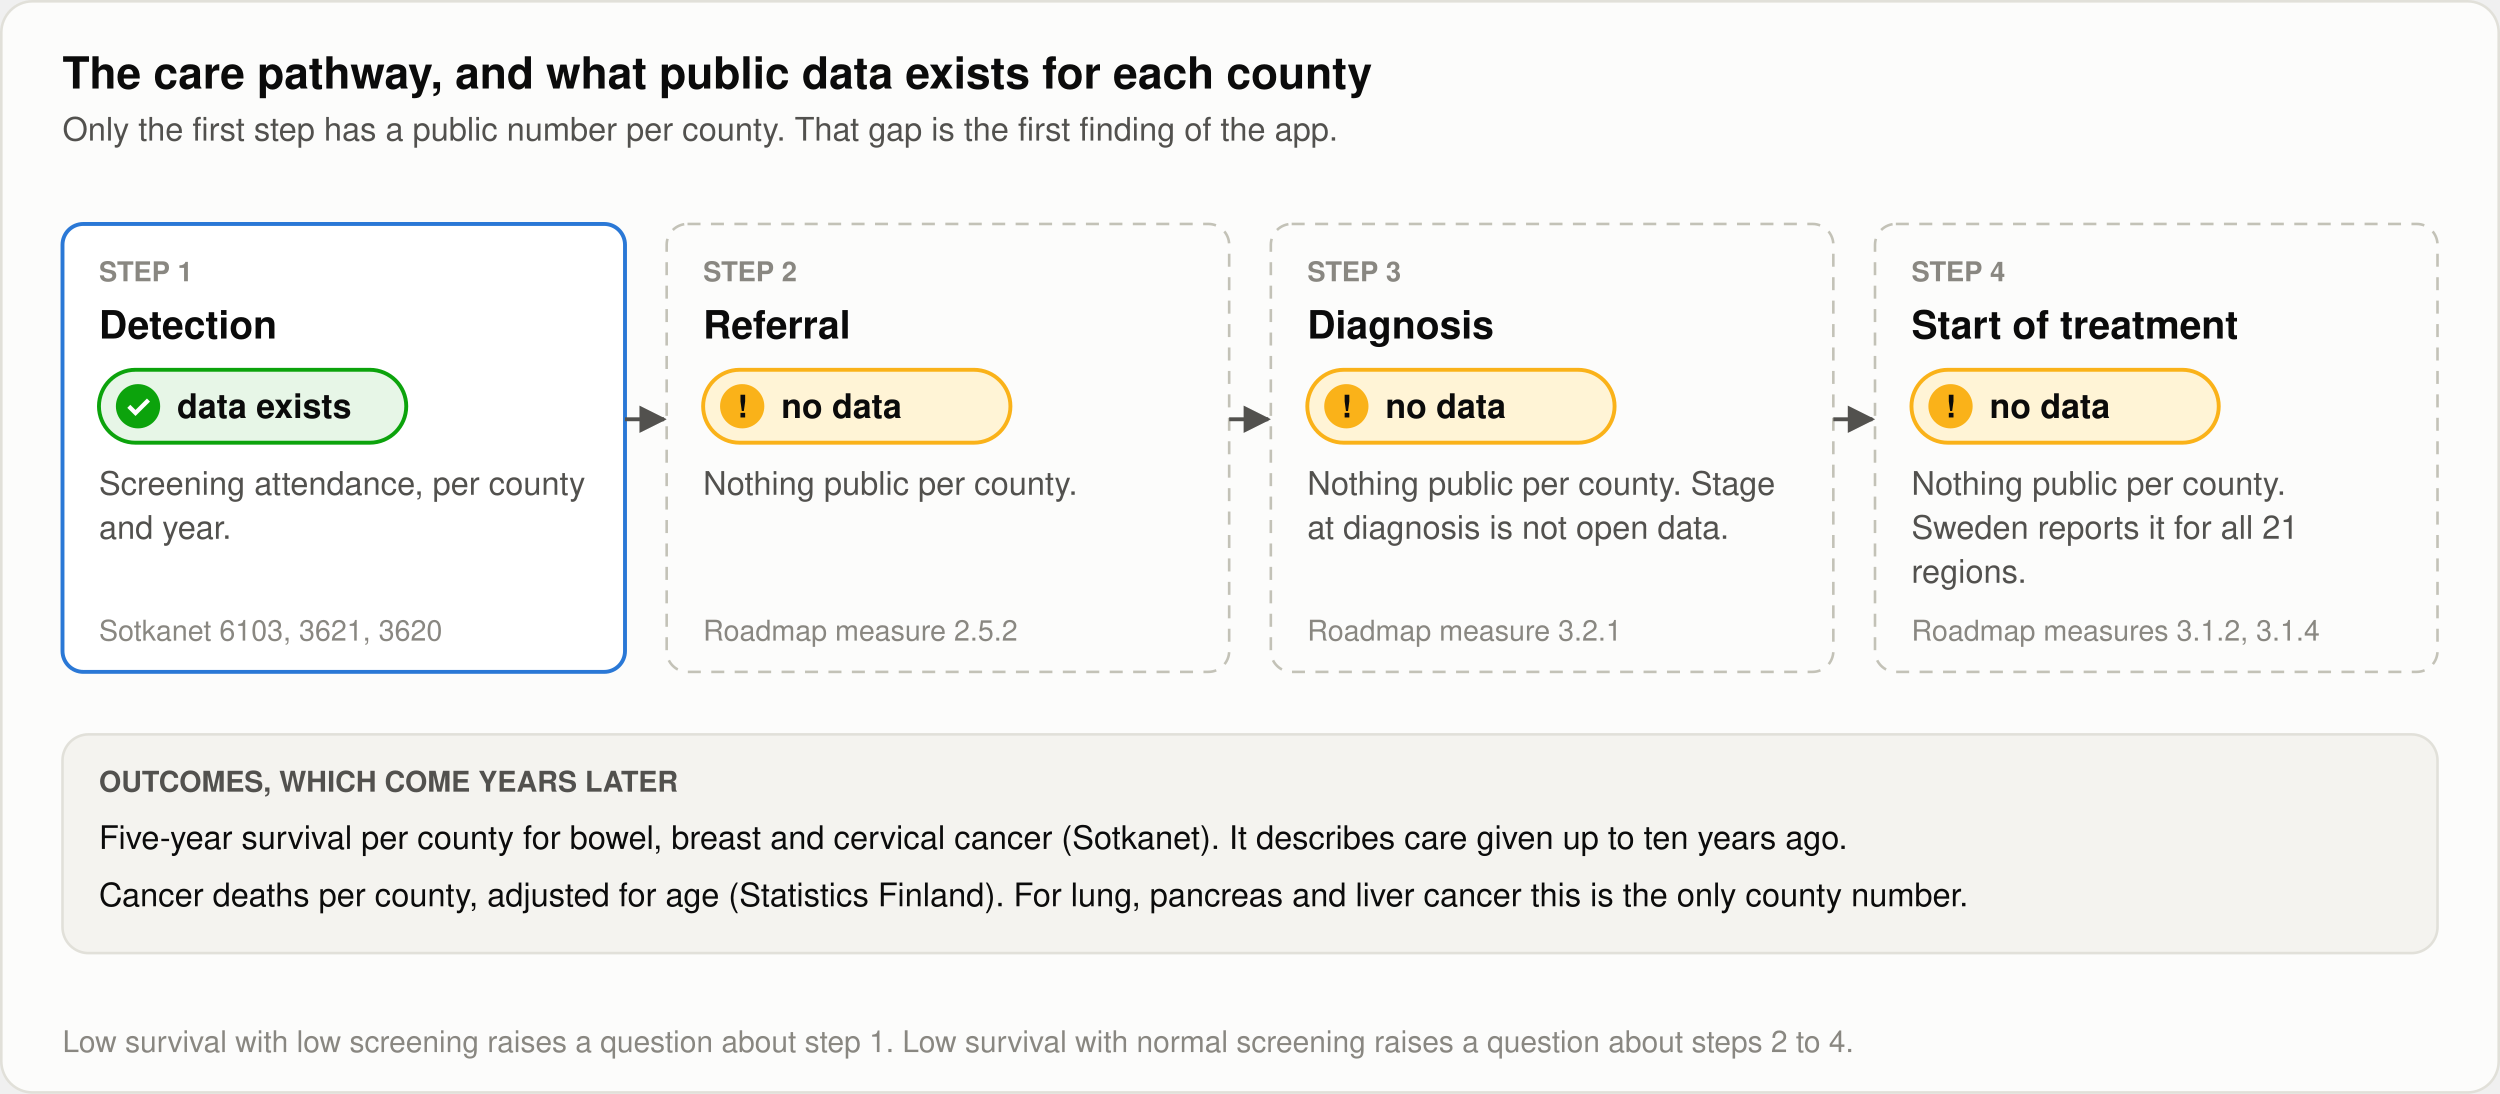
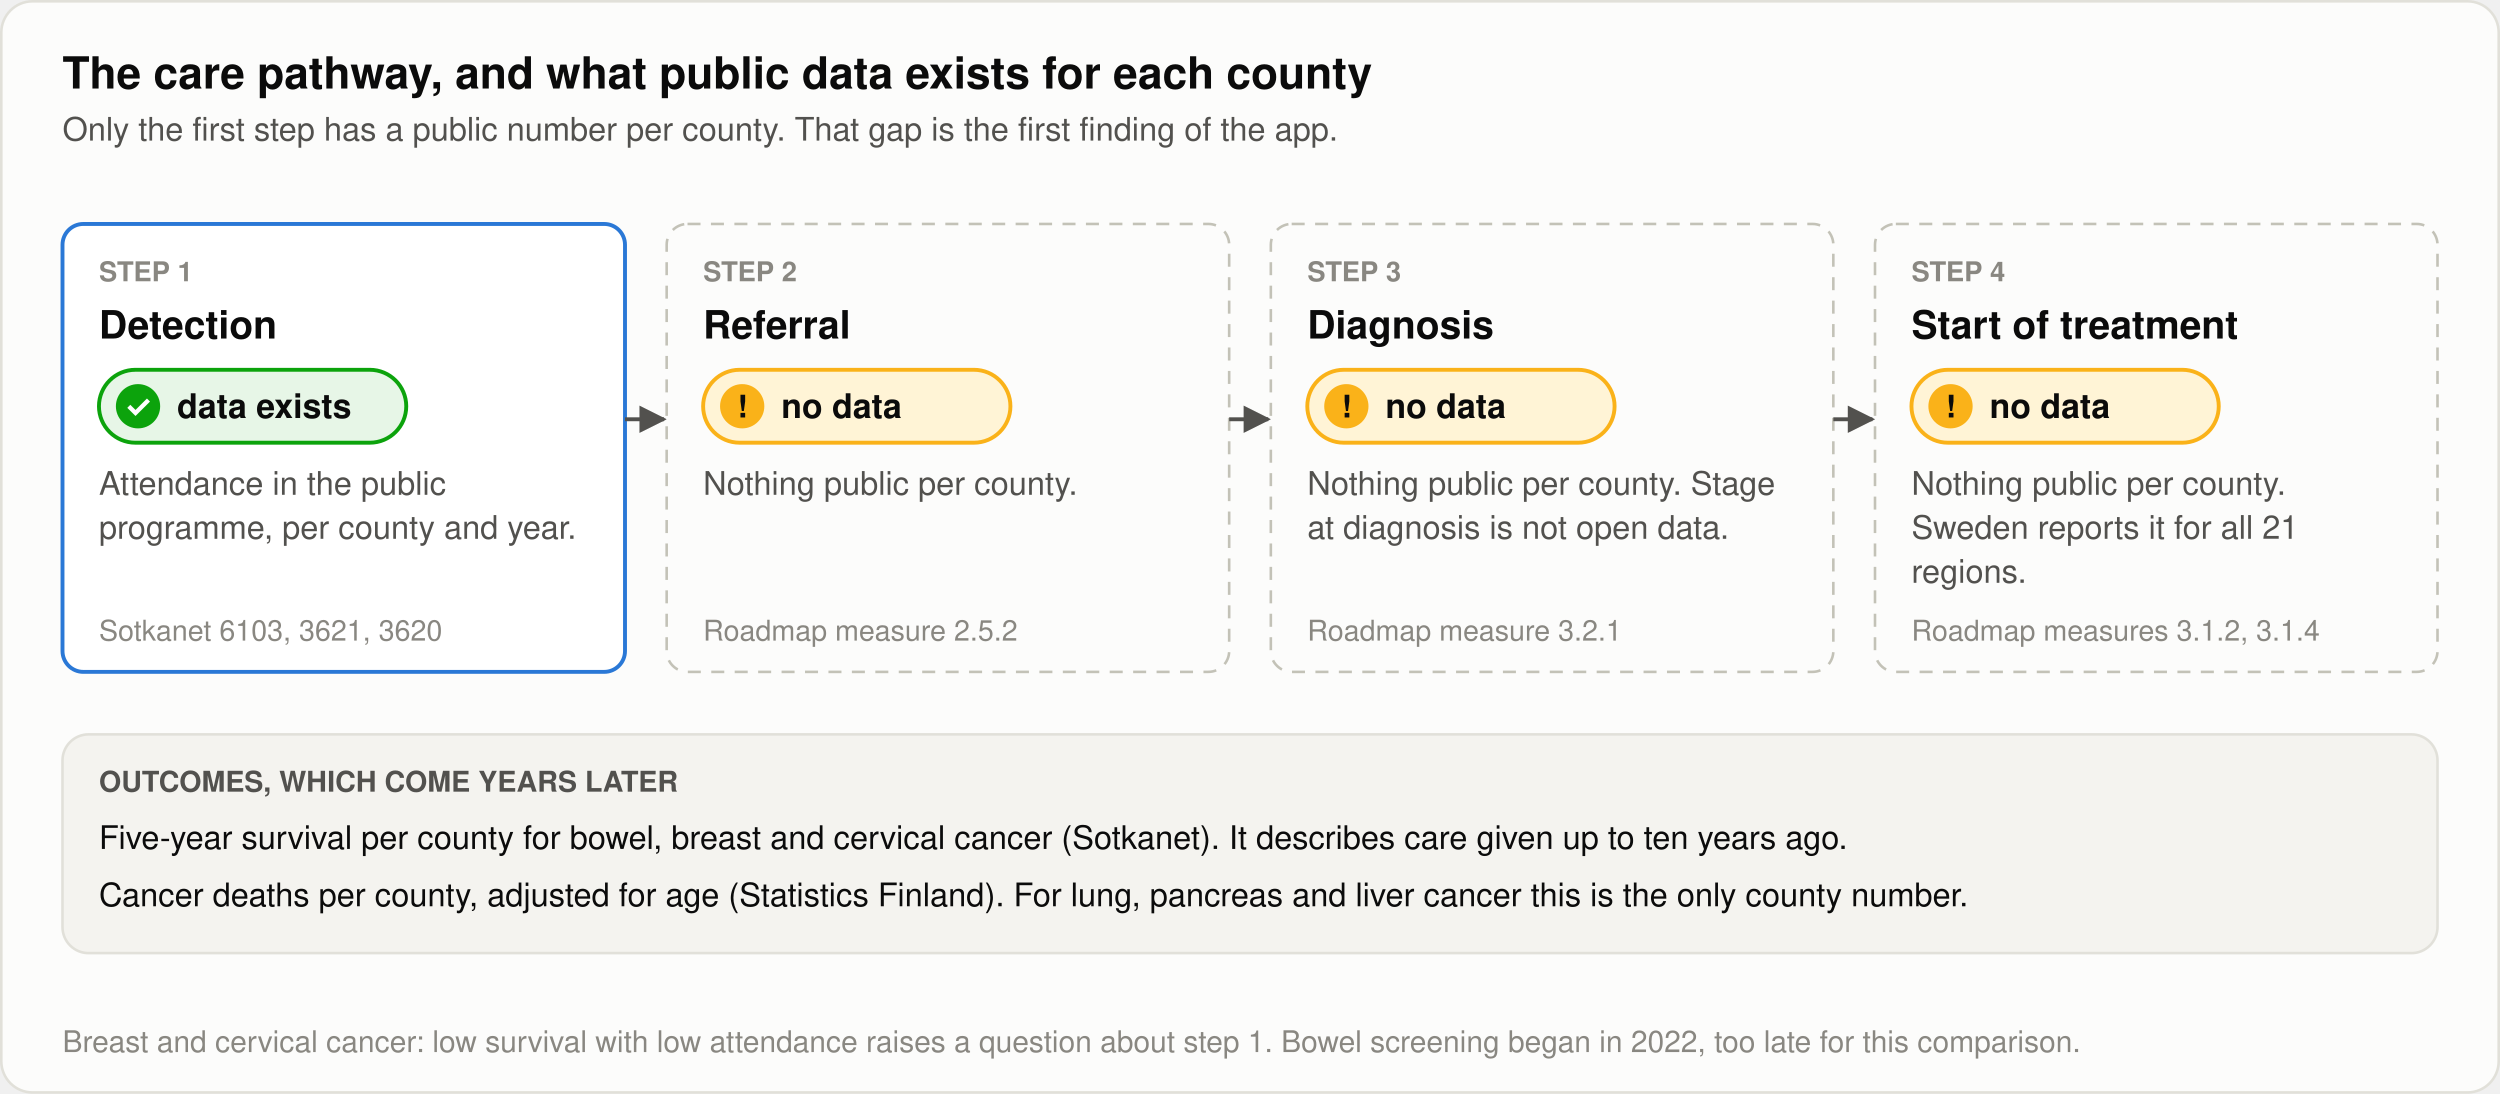
<svg xmlns="http://www.w3.org/2000/svg" viewBox="0 0 960 420" width="960" height="420" font-family="system-ui, -apple-system, &quot;Segoe UI&quot;, Helvetica, Arial, sans-serif" role="img" aria-labelledby="t d">
  <defs>
    <marker id="arrow" viewBox="0 0 10 10" refX="9" refY="5" markerWidth="7" markerHeight="7" orient="auto-start-reverse">
      <path d="M0 0L10 5L0 10z" fill="#52514e" />
    </marker>
  </defs>
  <rect x="0.5" y="0.5" width="959" height="419" rx="12" fill="#fcfcfb" stroke="#e1e0d9" />
  <text x="24.0" y="34.0" font-size="17" font-weight="700" fill="#0b0b0b" text-anchor="start">The care pathway, and what public data exists for each county</text>
  <text x="24.0" y="54.0" font-size="12.5" font-weight="400" fill="#52514e" text-anchor="start">Only the first step has a public number per county. That gap is the first finding of the app.</text>
  <rect x="24.0" y="86.0" width="216.0" height="172.0" rx="8" fill="#ffffff" stroke="#2a78d6" stroke-width="1.5" />
  <text x="38.0" y="108.0" font-size="10.5" font-weight="650" fill="#898781" text-anchor="start">STEP 1</text>
  <text x="38.0" y="130.0" font-size="15" font-weight="650" fill="#0b0b0b" text-anchor="start">Detection</text>
  <rect x="38.0" y="142.0" width="118.0" height="28.0" rx="14" fill="#e7f6e7" stroke="#0ca30c" stroke-width="1.5" />
  <circle cx="53.0" cy="156.0" r="8.5" fill="#0ca30c" />
  <text x="53.0" y="160.3" font-size="12" font-weight="700" fill="#ffffff" text-anchor="middle">✓</text>
  <text x="68.0" y="160.5" font-size="13" font-weight="650" fill="#0b0b0b" text-anchor="start">data exists</text>
-   <text x="38.0" y="190.0" font-size="12.5" font-weight="400" fill="#52514e" text-anchor="start">Screening attendance, per county</text>
-   <text x="38.0" y="206.9" font-size="12.5" font-weight="400" fill="#52514e" text-anchor="start">and year.</text>
+   <text x="38.0" y="190.0" font-size="12.5" font-weight="400" fill="#52514e" text-anchor="start">Attendance in the public</text>
+   <text x="38.0" y="206.9" font-size="12.5" font-weight="400" fill="#52514e" text-anchor="start">programme, per county and year.</text>
  <text x="38.0" y="246.0" font-size="11" font-weight="500" fill="#898781" text-anchor="start">Sotkanet 6103, 3621, 3620</text>
  <path d="M240.0 161.0L255.0 161.0" fill="none" stroke="#52514e" stroke-width="1.5" marker-end="url(#arrow)" />
  <rect x="256.0" y="86.0" width="216.0" height="172.0" rx="8" fill="#fcfcfb" stroke="#c3c2b7" stroke-width="1" stroke-dasharray="5 4" />
  <text x="270.0" y="108.0" font-size="10.5" font-weight="650" fill="#898781" text-anchor="start">STEP 2</text>
  <text x="270.0" y="130.0" font-size="15" font-weight="650" fill="#0b0b0b" text-anchor="start">Referral</text>
  <rect x="270.0" y="142.0" width="118.0" height="28.0" rx="14" fill="#fff4d6" stroke="#fab219" stroke-width="1.5" />
  <circle cx="285.0" cy="156.0" r="8.5" fill="#fab219" />
  <text x="285.0" y="160.3" font-size="12" font-weight="700" fill="#0b0b0b" text-anchor="middle">!</text>
  <text x="300.0" y="160.5" font-size="13" font-weight="650" fill="#0b0b0b" text-anchor="start">no data</text>
  <text x="270.0" y="190.0" font-size="12.5" font-weight="400" fill="#52514e" text-anchor="start">Nothing public per county.</text>
  <text x="270.0" y="246.0" font-size="11" font-weight="500" fill="#898781" text-anchor="start">Roadmap measure 2.5.2</text>
  <path d="M472.0 161.0L487.0 161.0" fill="none" stroke="#52514e" stroke-width="1.5" marker-end="url(#arrow)" />
  <rect x="488.0" y="86.0" width="216.0" height="172.0" rx="8" fill="#fcfcfb" stroke="#c3c2b7" stroke-width="1" stroke-dasharray="5 4" />
  <text x="502.0" y="108.0" font-size="10.5" font-weight="650" fill="#898781" text-anchor="start">STEP 3</text>
  <text x="502.0" y="130.0" font-size="15" font-weight="650" fill="#0b0b0b" text-anchor="start">Diagnosis</text>
  <rect x="502.0" y="142.0" width="118.0" height="28.0" rx="14" fill="#fff4d6" stroke="#fab219" stroke-width="1.5" />
  <circle cx="517.0" cy="156.0" r="8.5" fill="#fab219" />
  <text x="517.0" y="160.3" font-size="12" font-weight="700" fill="#0b0b0b" text-anchor="middle">!</text>
  <text x="532.0" y="160.5" font-size="13" font-weight="650" fill="#0b0b0b" text-anchor="start">no data</text>
  <text x="502.0" y="190.0" font-size="12.5" font-weight="400" fill="#52514e" text-anchor="start">Nothing public per county. Stage</text>
  <text x="502.0" y="206.9" font-size="12.5" font-weight="400" fill="#52514e" text-anchor="start">at diagnosis is not open data.</text>
  <text x="502.0" y="246.0" font-size="11" font-weight="500" fill="#898781" text-anchor="start">Roadmap measure 3.2.1</text>
  <path d="M704.0 161.0L719.0 161.0" fill="none" stroke="#52514e" stroke-width="1.5" marker-end="url(#arrow)" />
  <rect x="720.0" y="86.0" width="216.0" height="172.0" rx="8" fill="#fcfcfb" stroke="#c3c2b7" stroke-width="1" stroke-dasharray="5 4" />
  <text x="734.0" y="108.0" font-size="10.5" font-weight="650" fill="#898781" text-anchor="start">STEP 4</text>
  <text x="734.0" y="130.0" font-size="15" font-weight="650" fill="#0b0b0b" text-anchor="start">Start of treatment</text>
  <rect x="734.0" y="142.0" width="118.0" height="28.0" rx="14" fill="#fff4d6" stroke="#fab219" stroke-width="1.5" />
  <circle cx="749.0" cy="156.0" r="8.5" fill="#fab219" />
  <text x="749.0" y="160.3" font-size="12" font-weight="700" fill="#0b0b0b" text-anchor="middle">!</text>
  <text x="764.0" y="160.5" font-size="13" font-weight="650" fill="#0b0b0b" text-anchor="start">no data</text>
  <text x="734.0" y="190.0" font-size="12.5" font-weight="400" fill="#52514e" text-anchor="start">Nothing public per county.</text>
  <text x="734.0" y="206.9" font-size="12.5" font-weight="400" fill="#52514e" text-anchor="start">Sweden reports it for all 21</text>
  <text x="734.0" y="223.8" font-size="12.5" font-weight="400" fill="#52514e" text-anchor="start">regions.</text>
  <text x="734.0" y="246.0" font-size="11" font-weight="500" fill="#898781" text-anchor="start">Roadmap measures 3.1.2, 3.1.4</text>
  <rect x="24.0" y="282.0" width="912.0" height="84.0" rx="10" fill="#f4f3ef" stroke="#e1e0d9" stroke-width="1" />
  <text x="38.0" y="304.0" font-size="11" font-weight="650" fill="#52514e" text-anchor="start">OUTCOMES, WHICH COME YEARS LATER</text>
  <text x="38.0" y="326.0" font-size="12.5" font-weight="400" fill="#0b0b0b" text-anchor="start">Five-year survival per county for bowel, breast and cervical cancer (Sotkanet). It describes care given up to ten years ago.</text>
  <text x="38.0" y="348.0" font-size="12.5" font-weight="400" fill="#0b0b0b" text-anchor="start">Cancer deaths per county, adjusted for age (Statistics Finland). For lung, pancreas and liver cancer this is the only county number.</text>
-   <text x="24.0" y="404.0" font-size="11.5" font-weight="400" fill="#898781" text-anchor="start">Low survival with low screening raises a question about step 1. Low survival with normal screening raises a question about steps 2 to 4.</text>
+   <text x="24.0" y="404.0" font-size="11.5" font-weight="400" fill="#898781" text-anchor="start">Breast and cervical cancer: low survival with low attendance raises a question about step 1. Bowel screening began in 2022, too late for this comparison.</text>
</svg>
